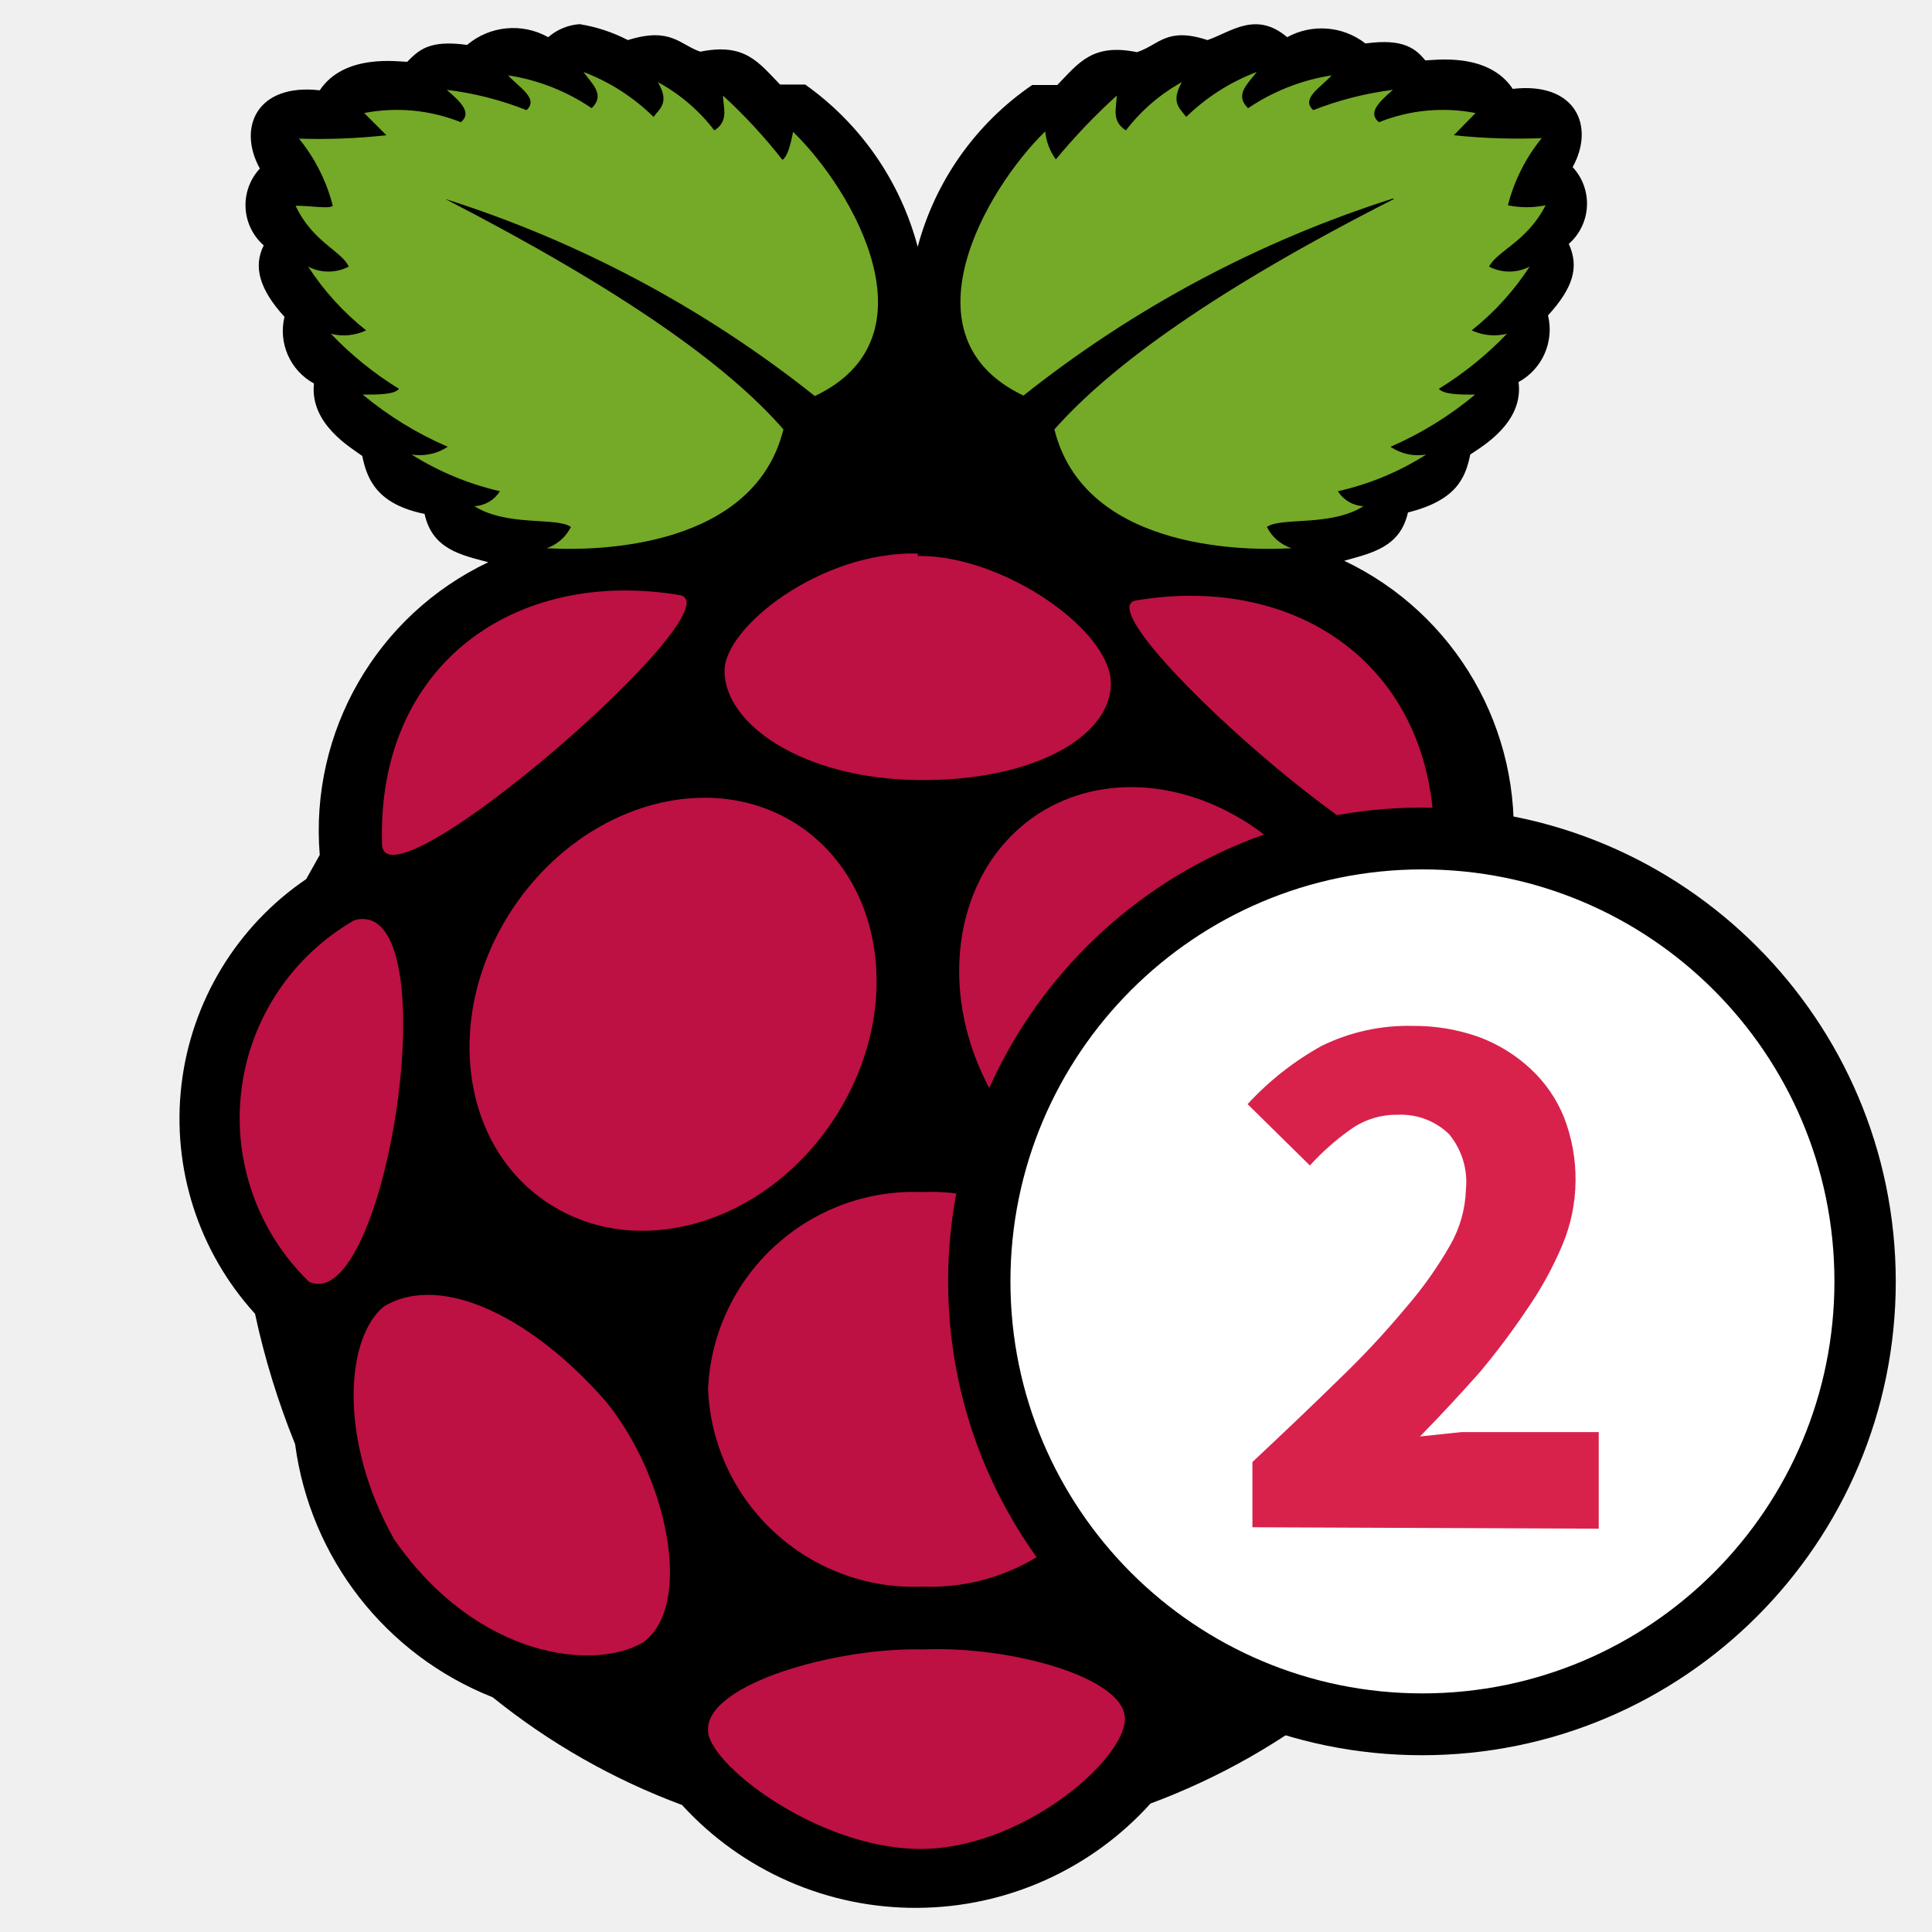
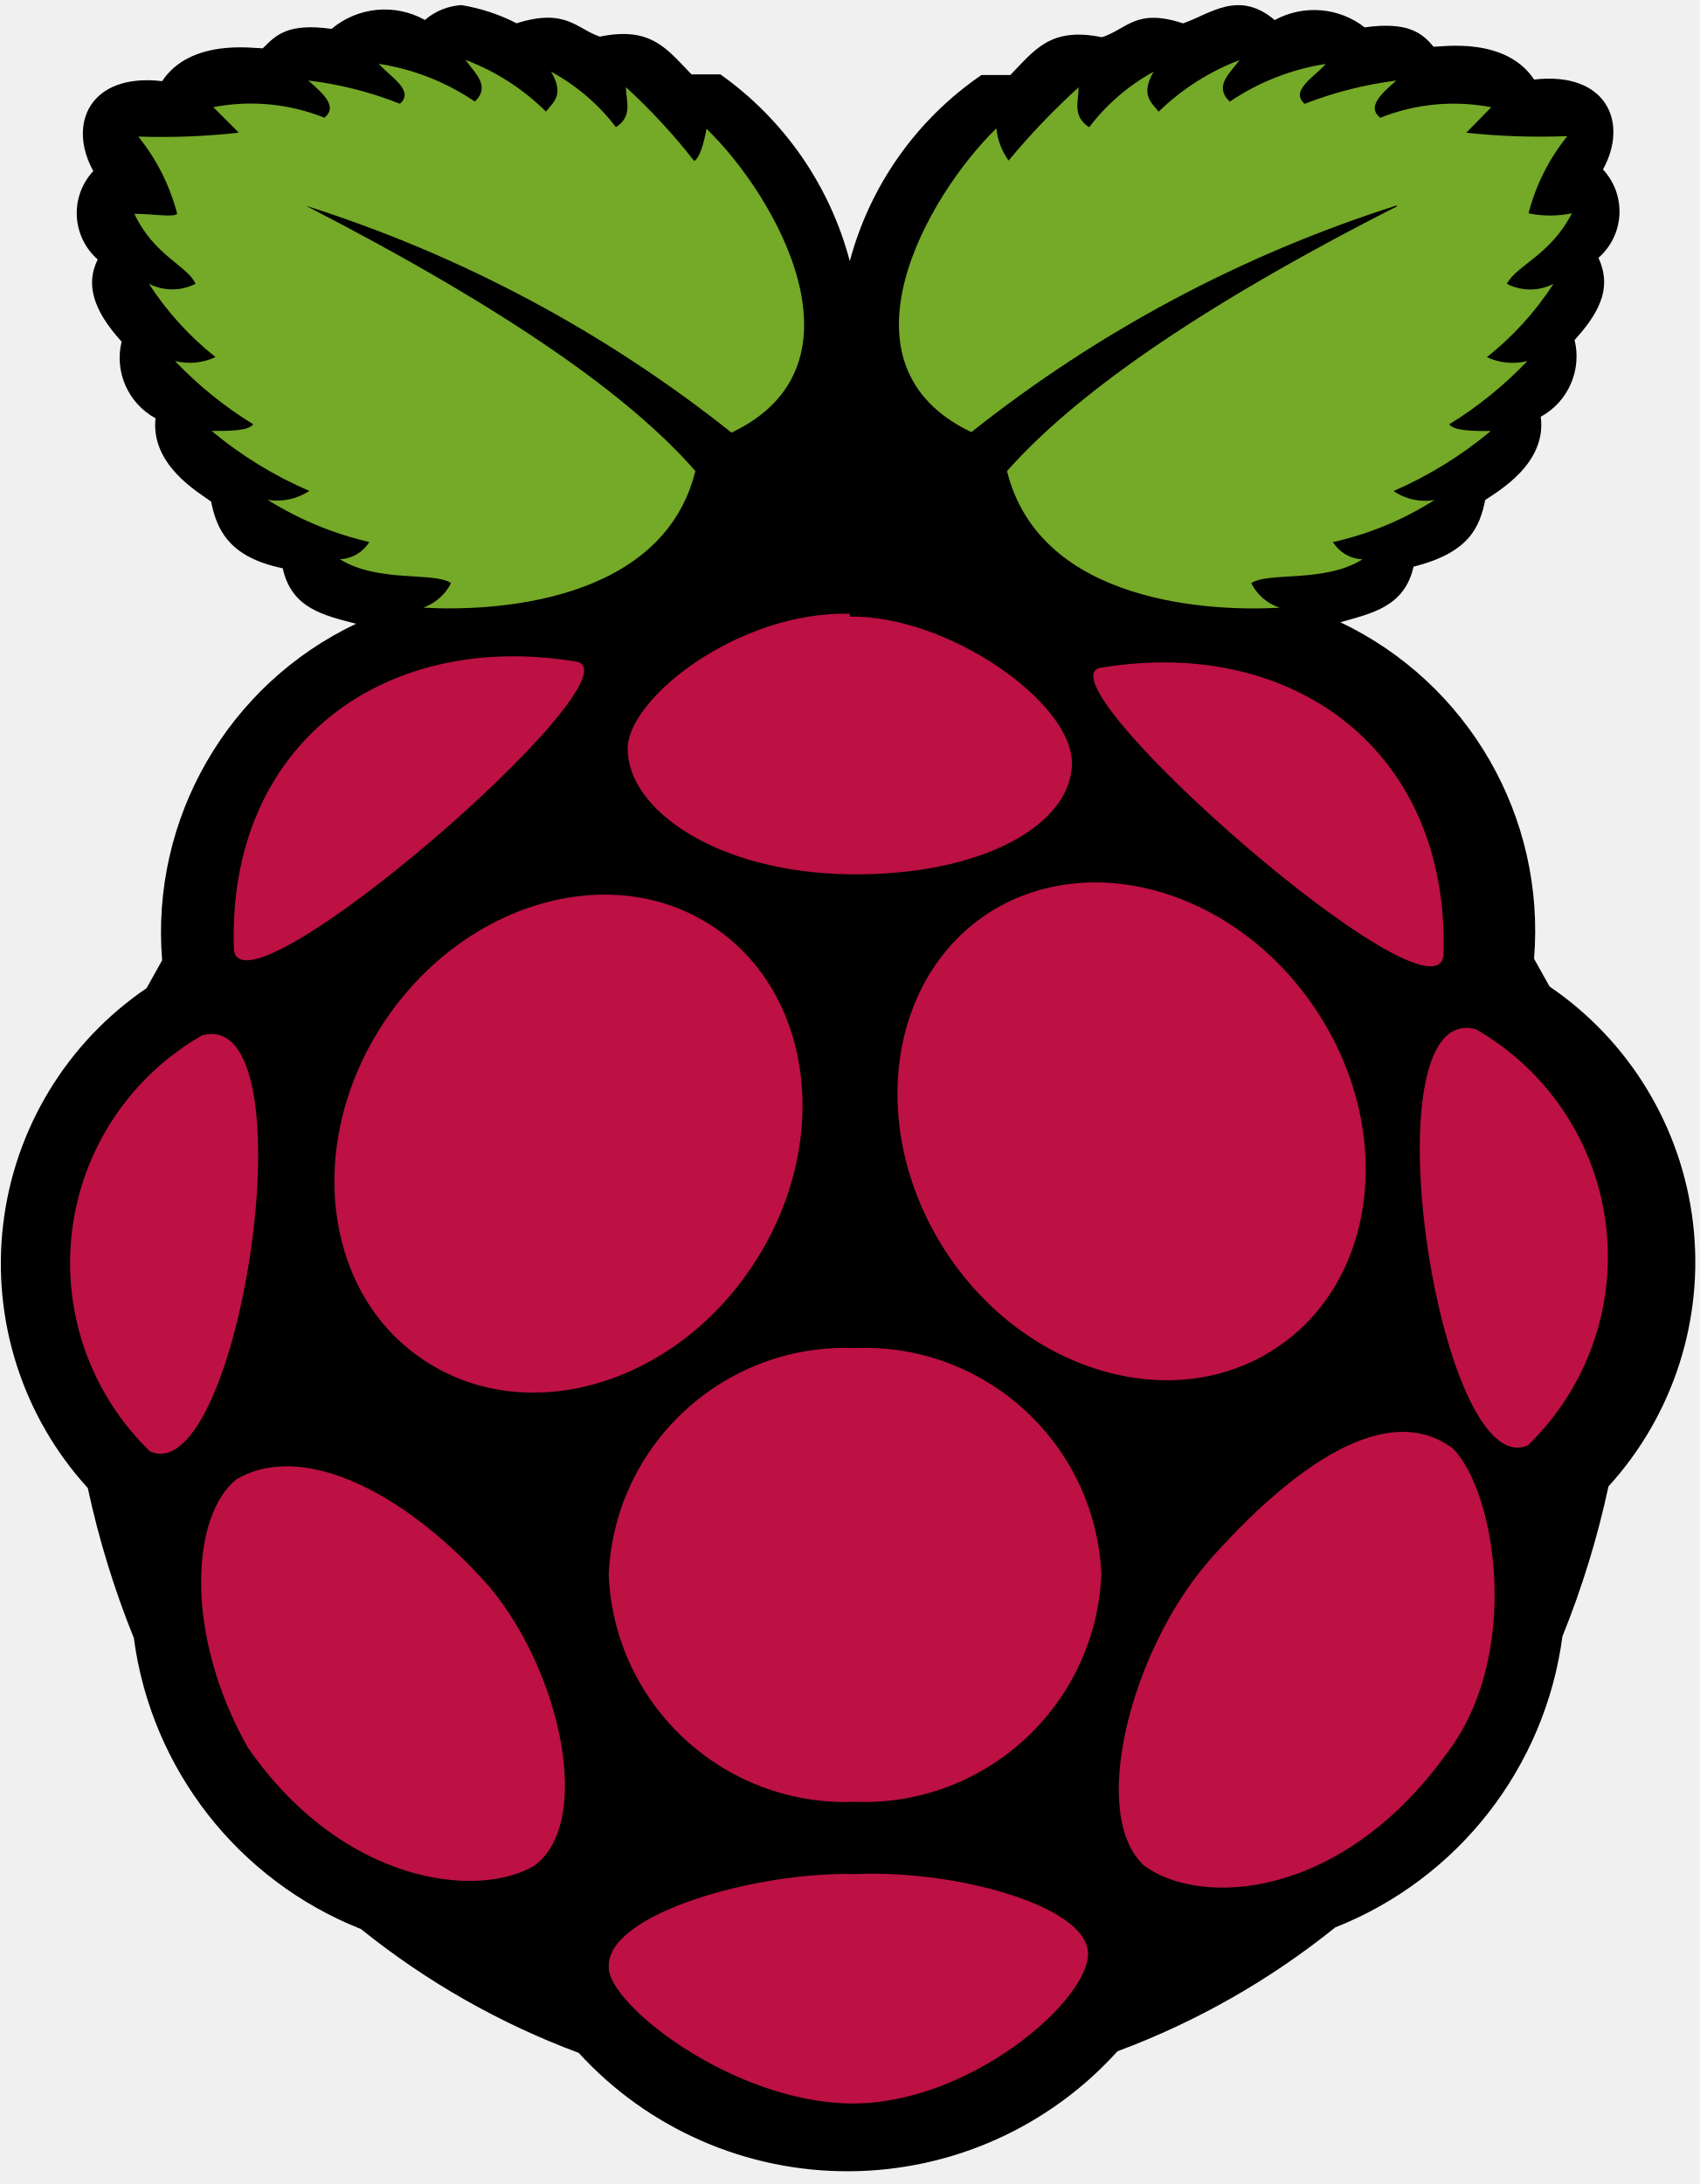
- <svg xmlns="http://www.w3.org/2000/svg" id="Layer_1" data-name="Layer 1" viewBox="0 0 40 40">
+ <svg xmlns="http://www.w3.org/2000/svg" width="200" height="257" fill="none">
+   <g clip-path="url(#a)">
+     <path fill="#000" d="M54.25.6A7.3 7.3 0 0 0 50 2.35 9.7 9.7 0 0 0 39.02 3.4c-5.16-.72-6.54.72-8.1 2.29-1.12 0-8.5-1.18-11.84 3.86-8.5-.99-11.17 5.03-8.1 10.58a7.25 7.25 0 0 0 .52 10.4c-1.43 2.87-.59 5.94 2.81 9.67a8.1 8.1 0 0 0 3.99 9.02c-.59 5.49 5.03 8.7 6.54 9.8.65 3.2 2.02 6.54 8.43 7.85 1.04 4.77 4.9 5.55 8.63 6.53A40.2 40.2 0 0 0 19.08 113l-1.83 3.28a39.2 39.2 0 0 0-6.92 58.82 107 107 0 0 0 5.42 17.65A42.9 42.9 0 0 0 42.48 227a92 92 0 0 0 25.62 14.57A42.8 42.8 0 0 0 100 255.5a42.8 42.8 0 0 0 31.5-14.12 92 92 0 0 0 25.62-14.57 42.9 42.9 0 0 0 26.74-34.25 107 107 0 0 0 5.42-17.65 39.22 39.22 0 0 0-6.93-58.82l-1.83-3.27a40.2 40.2 0 0 0-22.8-39.6c3.72-1.05 7.57-1.83 8.62-6.54 6.54-1.63 7.78-4.64 8.43-7.84 1.63-1.11 7.26-4.32 6.54-9.8a8.1 8.1 0 0 0 3.98-9.03c3.4-3.72 4.25-6.53 2.81-9.67a7.25 7.25 0 0 0 .53-10.4c3.07-5.55.39-11.56-8.1-10.58-3.34-5.03-10.73-3.86-11.84-3.86-1.3-1.57-2.94-3-8.1-2.28A9.7 9.7 0 0 0 150 2.36c-4.25-3.6-7.58-.72-10.78.39-5.56-1.83-6.54.65-9.55 1.63-6.07-1.24-7.9 1.5-10.78 4.45h-3.4A38.6 38.6 0 0 0 100 30.73 39.2 39.2 0 0 0 84.77 8.75h-3.4c-2.87-2.94-4.7-5.69-10.78-4.44-2.75-.92-3.99-3.4-9.8-1.57A22 22 0 0 0 54.24.59" />
+     <path fill="#75A928" d="M36.08 24.25C60.26 36.73 74.3 46.8 81.83 55.43 77.91 71.24 57.32 71.96 49.8 71.5a5.8 5.8 0 0 0 3.27-2.88c-1.9-1.37-8.56 0-13.07-2.81a4.3 4.3 0 0 0 3.46-2.03 39 39 0 0 1-11.96-4.96c1.71.28 3.46-.1 4.9-1.05a47 47 0 0 1-11.5-7.06c2.1 0 4.32 0 4.9-.78a46 46 0 0 1-9.21-7.45c1.6.4 3.28.24 4.77-.46a36 36 0 0 1-7.84-8.63 6 6 0 0 0 5.49 0c-.92-2.09-4.9-3.33-7.2-8.23 2.23 0 4.58.45 5.04 0a24 24 0 0 0-4.58-9.09q5.93.2 11.83-.46l-3-3c4.38-.85 8.92-.42 13.07 1.24 1.57-1.24 0-2.75-1.9-4.38a43 43 0 0 1 10.79 2.74c1.76-1.56-1.11-3.13-2.48-4.7 4.05.62 7.91 2.14 11.3 4.44 1.9-1.83 0-3.33-1.1-4.9a27 27 0 0 1 9.47 6.08c.85-1.11 2.22-1.96.59-4.7a24 24 0 0 1 7.64 6.53c2.03-1.3 1.18-3.07 1.18-4.7a72 72 0 0 1 8.04 8.69c.59-.4 1.05-1.7 1.44-3.8 8.17 7.91 19.6 27.85 2.94 35.76a156 156 0 0 0-50-26.67M164.45 24.25c-24.19 12.29-38.3 22.55-45.95 31.18 3.92 15.81 24.5 16.53 32.09 16.08a5.7 5.7 0 0 1-3.34-2.88c1.9-1.37 8.63 0 13.08-2.81a4.3 4.3 0 0 1-3.47-2.03c4.25-.95 8.3-2.63 11.96-4.96a6.5 6.5 0 0 1-4.83-1.05 47 47 0 0 0 11.44-7.06c-2.03 0-4.25 0-4.9-.78a46 46 0 0 0 9.2-7.45 7.2 7.2 0 0 1-4.76-.46 36 36 0 0 0 7.84-8.63 6 6 0 0 1-5.49 0c1.11-2.16 5.16-3.4 7.65-8.3-1.68.35-3.42.35-5.1 0a24 24 0 0 1 4.57-9.08q-5.96.23-11.9-.4l2.95-3a23.3 23.3 0 0 0-13.07 1.24c-1.57-1.24 0-2.75 1.9-4.38q-5.56.7-10.8 2.74c-1.76-1.56 1.12-3.13 2.5-4.7-4.06.63-7.92 2.15-11.31 4.44-1.9-1.83 0-3.33 1.17-4.9a28 28 0 0 0-9.54 6.08c-.85-1.11-2.16-1.96-.59-4.7a24 24 0 0 0-7.58 6.53c-2.03-1.3-1.24-3.07-1.24-4.7a84 84 0 0 0-8.24 8.62 7.7 7.7 0 0 1-1.44-3.79c-8.1 7.9-19.6 27.84-2.94 35.75a157 157 0 0 1 50-26.66z" />
+     <path fill="#BC1142" d="M129.6 185.3a27.97 27.97 0 0 1-29.01 26.73 27.9 27.9 0 0 1-28.96-26.73 27.9 27.9 0 0 1 28.96-26.67 27.9 27.9 0 0 1 29.02 26.67M83.8 108.96c12.02 7.9 14.17 25.68 4.83 39.87s-26.6 19.21-38.63 11.3c-12.03-7.84-14.18-25.68-4.84-39.8s26.67-19.22 38.63-11.37M116.2 107.52c-11.95 7.9-14.1 25.75-4.83 39.87s26.67 19.21 38.7 11.3c12.02-7.84 14.18-25.68 4.83-39.8s-26.66-19.21-38.7-11.37M23.8 121.83c13.06-3.46 4.37 53.66-6.15 48.96a30.85 30.85 0 0 1 6.14-48.96M173.66 121.11c-13.07-3.46-4.38 53.66 6.14 48.96a30.84 30.84 0 0 0-6.14-48.96M129.6 78.57c22.36-3.73 40.99 9.54 40.27 33.79-.78 9.34-48.5-32.68-40.26-33.8M67.78 77.85c-22.42-3.73-41.05 9.54-40.26 33.79.58 9.34 48.5-32.36 40.26-33.8M100 72.22c-13.07-.32-26.14 9.94-26.14 15.89 0 7.19 10.52 14.57 26.14 14.77S126.14 97 126.14 89.8 111.57 72.42 100 72.55zM100.72 220.53c11.63-.53 27.25 3.72 27.32 9.34.06 5.62-14.18 17.91-28.1 17.65s-28.5-11.77-28.3-16.08c-.27-6.27 17.51-11.24 29.08-10.91M57.71 186.87c8.3 10 12.1 27.58 5.17 32.67-6.54 3.93-22.49 2.3-33.73-13.92-7.65-13.6-6.54-27.45-1.3-31.56 7.97-4.65 20.32 1.89 29.86 12.8M142.1 183.86c-9.03 10.52-14 29.67-7.46 35.68 6.54 4.84 23.07 4.12 35.5-13.07 9.01-11.56 5.94-30.85.84-36.01-7.65-5.75-18.7 1.83-28.89 13.4" />
+   </g>
  <defs>
-     <style>.cls-1{fill:#75a928;}.cls-2{fill:#bc1142;}.cls-3{fill:#fff;}.cls-4{isolation:isolate;}.cls-5{fill:#d8224c;}</style>
+     <clipPath id="a">
+       <path fill="#fff" d="M0 .12h200v256.21H0z" />
+     </clipPath>
  </defs>
-   <path d="M12,.5a1.11,1.11,0,0,0-.65.27A1.48,1.48,0,0,0,9.67.93c-.79-.11-1,.11-1.24.35-.17,0-1.3-.18-1.81.59-1.3-.15-1.71.77-1.24,1.62a1.11,1.11,0,0,0,.08,1.59c-.22.44-.09.91.43,1.48A1.24,1.24,0,0,0,6.5,7.94c-.09.84.77,1.33,1,1.5.1.49.31,1,1.29,1.2.16.73.75.85,1.32,1a6.15,6.15,0,0,0-3.49,6.06l-.28.5a6,6,0,0,0-1.06,9,16.29,16.29,0,0,0,.83,2.7,6.56,6.56,0,0,0,4.09,5.24,14,14,0,0,0,3.92,2.23A6.54,6.54,0,0,0,19,39.5H19a6.54,6.54,0,0,0,4.82-2.16,14,14,0,0,0,3.92-2.23,6.56,6.56,0,0,0,4.09-5.24,16.29,16.29,0,0,0,.83-2.7,6,6,0,0,0-1.06-9l-.28-.5a6.15,6.15,0,0,0-3.49-6.06c.57-.16,1.16-.28,1.32-1,1-.25,1.19-.71,1.29-1.2.25-.17,1.11-.66,1-1.5a1.24,1.24,0,0,0,.61-1.38c.52-.57.65-1,.43-1.48a1.11,1.11,0,0,0,.08-1.59c.47-.85.06-1.77-1.24-1.62-.51-.77-1.64-.59-1.81-.59-.2-.24-.45-.46-1.24-.35A1.48,1.48,0,0,0,26.65.77C26,.22,25.49.66,25,.83c-.85-.28-1,.1-1.46.25-.93-.19-1.21.23-1.65.68h-.52A5.9,5.9,0,0,0,19,5.11a6,6,0,0,0-2.33-3.36h-.52c-.44-.45-.72-.87-1.65-.68C14.08.93,13.89.55,13,.83A3.32,3.32,0,0,0,12,.5Z" />
-   <path class="cls-1" d="M9.22,4.12c3.7,1.91,5.85,3.45,7,4.77-.6,2.42-3.75,2.53-4.9,2.46a.88.88,0,0,0,.5-.44c-.29-.21-1.31,0-2-.43a.66.66,0,0,0,.53-.31,5.93,5.93,0,0,1-1.83-.76,1.05,1.05,0,0,0,.75-.16A7.24,7.24,0,0,1,7.51,8.17c.32,0,.66,0,.75-.12A7.09,7.09,0,0,1,6.85,6.91a1.08,1.08,0,0,0,.73-.07,5.53,5.53,0,0,1-1.2-1.32.91.91,0,0,0,.84,0c-.14-.32-.75-.51-1.1-1.26.34,0,.7.07.77,0a3.61,3.61,0,0,0-.7-1.39A12.66,12.66,0,0,0,8,2.8l-.46-.46a3.56,3.56,0,0,1,2,.19c.24-.19,0-.42-.29-.67a6.64,6.64,0,0,1,1.65.42c.27-.24-.17-.48-.38-.72a4.21,4.21,0,0,1,1.73.68c.29-.28,0-.51-.17-.75a4.17,4.17,0,0,1,1.45.93c.13-.17.34-.3.09-.72a3.68,3.68,0,0,1,1.17,1c.31-.2.18-.47.18-.72A11,11,0,0,1,16.2,3.31c.09-.06.16-.26.22-.58,1.25,1.21,3,4.26.45,5.47A23.88,23.88,0,0,0,9.22,4.12Z" />
-   <path class="cls-1" d="M28.86,4.12C25.16,6,23,7.57,21.83,8.89c.6,2.42,3.75,2.53,4.91,2.46a.87.87,0,0,1-.51-.44c.29-.21,1.32,0,2-.43a.66.66,0,0,1-.53-.31,5.73,5.73,0,0,0,1.83-.76,1,1,0,0,1-.74-.16,7.19,7.19,0,0,0,1.75-1.08c-.31,0-.65,0-.75-.12a7.09,7.09,0,0,0,1.41-1.14,1.1,1.1,0,0,1-.73-.07,5.53,5.53,0,0,0,1.2-1.32.91.91,0,0,1-.84,0C31,5.19,31.62,5,32,4.25a1.91,1.91,0,0,1-.78,0,3.61,3.61,0,0,1,.7-1.39A12.58,12.58,0,0,1,30.1,2.8l.45-.46a3.56,3.56,0,0,0-2,.19c-.24-.19,0-.42.29-.67a6.88,6.88,0,0,0-1.65.42c-.27-.24.17-.48.38-.72a4.28,4.28,0,0,0-1.73.68c-.29-.28,0-.51.18-.75a4.23,4.23,0,0,0-1.46.93c-.13-.17-.33-.3-.09-.72a3.74,3.74,0,0,0-1.16,1c-.31-.2-.19-.47-.19-.72a12.84,12.84,0,0,0-1.26,1.32,1.18,1.18,0,0,1-.22-.58c-1.24,1.21-3,4.26-.45,5.47a24,24,0,0,1,7.65-4.08Z" />
-   <path class="cls-2" d="M23.53,28.76a4.28,4.28,0,0,1-4.44,4.09,4.27,4.27,0,0,1-4.43-4.09,4.27,4.27,0,0,1,4.43-4.08A4.27,4.27,0,0,1,23.53,28.76Z" />
-   <path class="cls-2" d="M16.52,17.08c1.84,1.21,2.17,3.93.74,6.1s-4.07,2.94-5.91,1.73h0c-1.84-1.2-2.17-3.93-.74-6.09s4.08-2.94,5.91-1.74Z" />
-   <path class="cls-2" d="M21.48,16.86c-1.83,1.21-2.16,3.94-.74,6.1s4.08,2.94,5.92,1.73h0c1.84-1.2,2.17-3.93.74-6.09s-4.08-2.94-5.92-1.74Z" />
-   <path class="cls-2" d="M7.34,19.05c2-.53.67,8.21-.94,7.49A4.72,4.72,0,0,1,7.34,19.05Z" />
-   <path class="cls-2" d="M30.27,18.94c-2-.53-.67,8.21.94,7.49A4.72,4.72,0,0,0,30.27,18.94Z" />
-   <path class="cls-2" d="M23.53,12.43c3.42-.57,6.27,1.46,6.16,5.17-.12,1.43-7.42-5-6.16-5.17Z" />
-   <path class="cls-2" d="M14.07,12.32c-3.43-.57-6.28,1.46-6.16,5.17C8,18.92,15.33,12.54,14.07,12.32Z" />
-   <path class="cls-2" d="M19,11.46c-2-.05-4,1.52-4,2.43,0,1.1,1.61,2.23,4,2.26s4-.9,4-2-2.23-2.66-4-2.64Z" />
-   <path class="cls-2" d="M19.11,34.15c1.78-.08,4.17.57,4.18,1.43s-2.17,2.74-4.3,2.7-4.36-1.8-4.33-2.46C14.62,34.86,17.34,34.1,19.11,34.15Z" />
-   <path class="cls-2" d="M12.53,29c1.27,1.53,1.85,4.22.79,5-1,.6-3.44.35-5.16-2.13-1.17-2.08-1-4.2-.2-4.83C9.18,26.33,11.07,27.33,12.53,29Z" />
-   <path class="cls-2" d="M25.44,28.54C24.06,30.15,23.3,33.08,24.3,34c1,.74,3.53.63,5.43-2,1.38-1.77.91-4.72.13-5.51C28.69,25.61,27,26.77,25.44,28.54Z" />
-   <circle class="cls-3" cx="29.44" cy="26.48" r="9.17" />
-   <path d="M29.44,18a8.53,8.53,0,1,1-8.52,8.53A8.53,8.53,0,0,1,29.44,18m0-1.28a9.81,9.81,0,1,0,9.81,9.81,9.82,9.82,0,0,0-9.81-9.81Z" />
-   <g class="cls-4">
-     <path class="cls-5" d="M25.93,31.62V30.27c.65-.61,1.25-1.18,1.79-1.71a18.28,18.28,0,0,0,1.39-1.49,8.1,8.1,0,0,0,.92-1.3,2.47,2.47,0,0,0,.32-1.14A1.55,1.55,0,0,0,30,23.48a1.43,1.43,0,0,0-1.06-.4,1.63,1.63,0,0,0-1,.32,5.11,5.11,0,0,0-.82.73l-1.29-1.27a6.09,6.09,0,0,1,1.54-1.21,4.07,4.07,0,0,1,1.88-.41,4,4,0,0,1,1.37.23,3.22,3.22,0,0,1,1.07.66,2.79,2.79,0,0,1,.69,1,3.54,3.54,0,0,1,.24,1.33,3.49,3.49,0,0,1-.27,1.31,7.31,7.31,0,0,1-.73,1.33,15.08,15.08,0,0,1-1,1.33c-.4.45-.8.88-1.22,1.31l.86-.09c.32,0,.6,0,.84,0H33.1v2Z" />
-   </g>
</svg>
